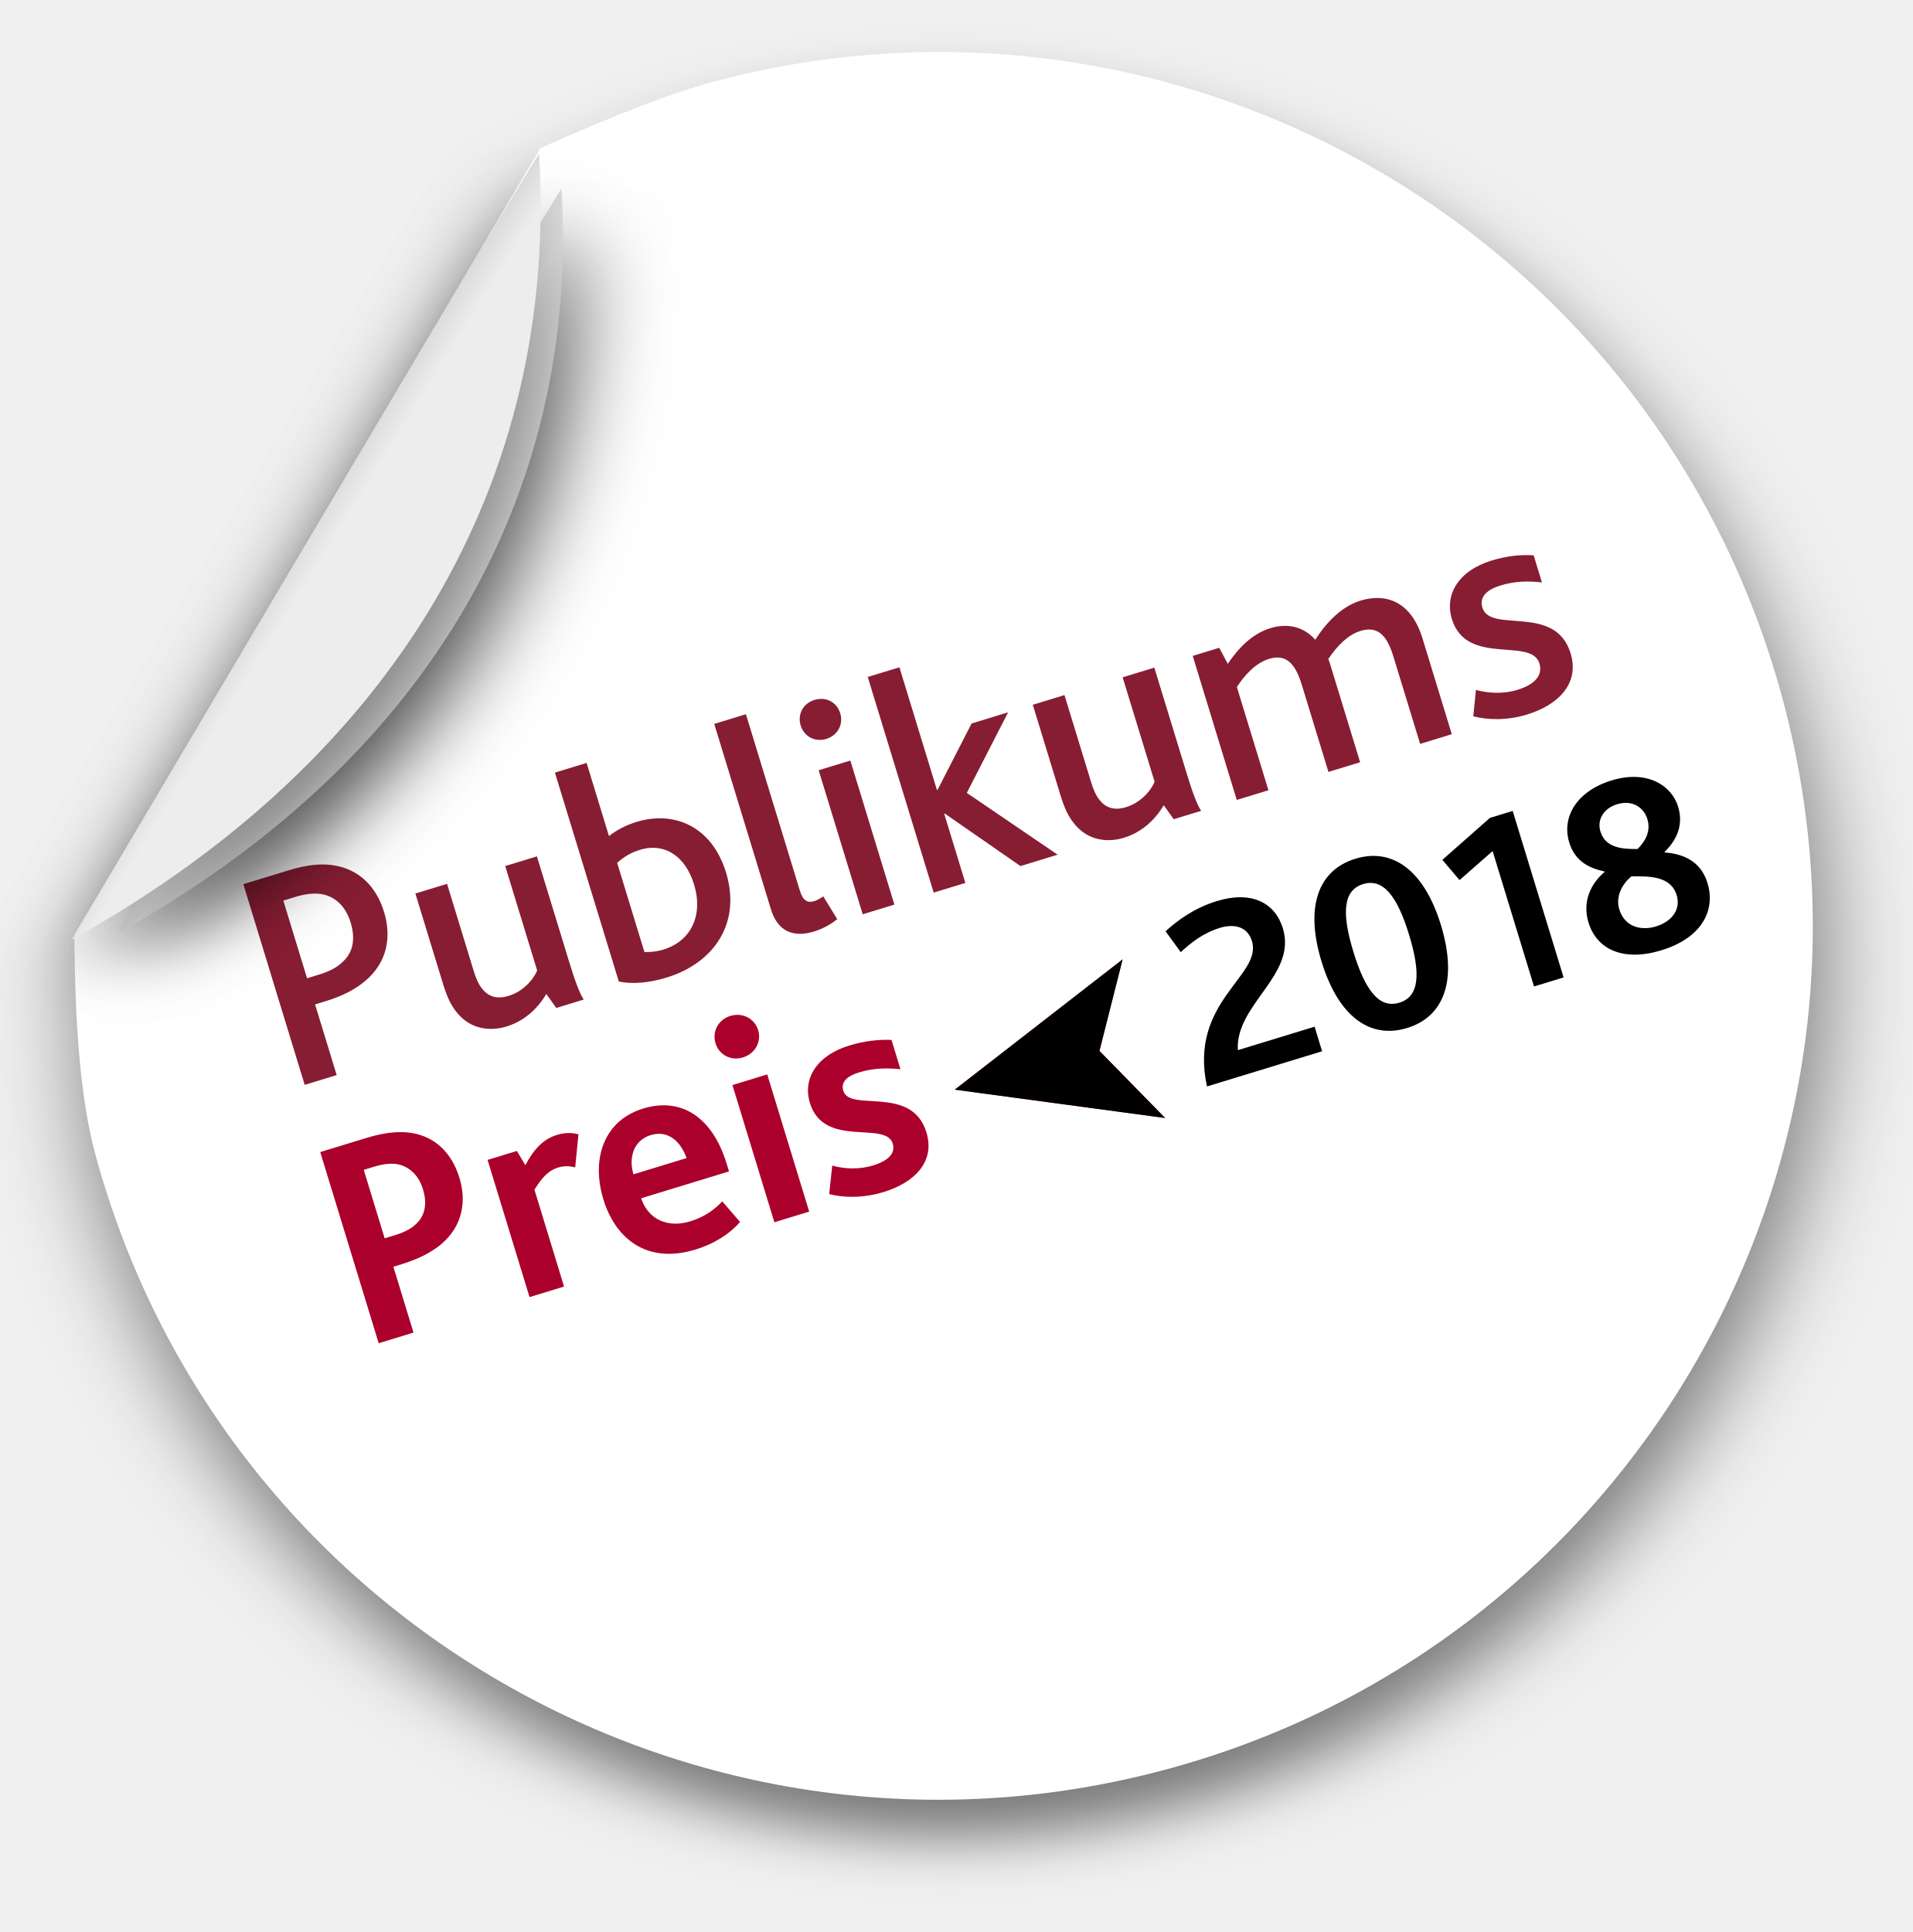
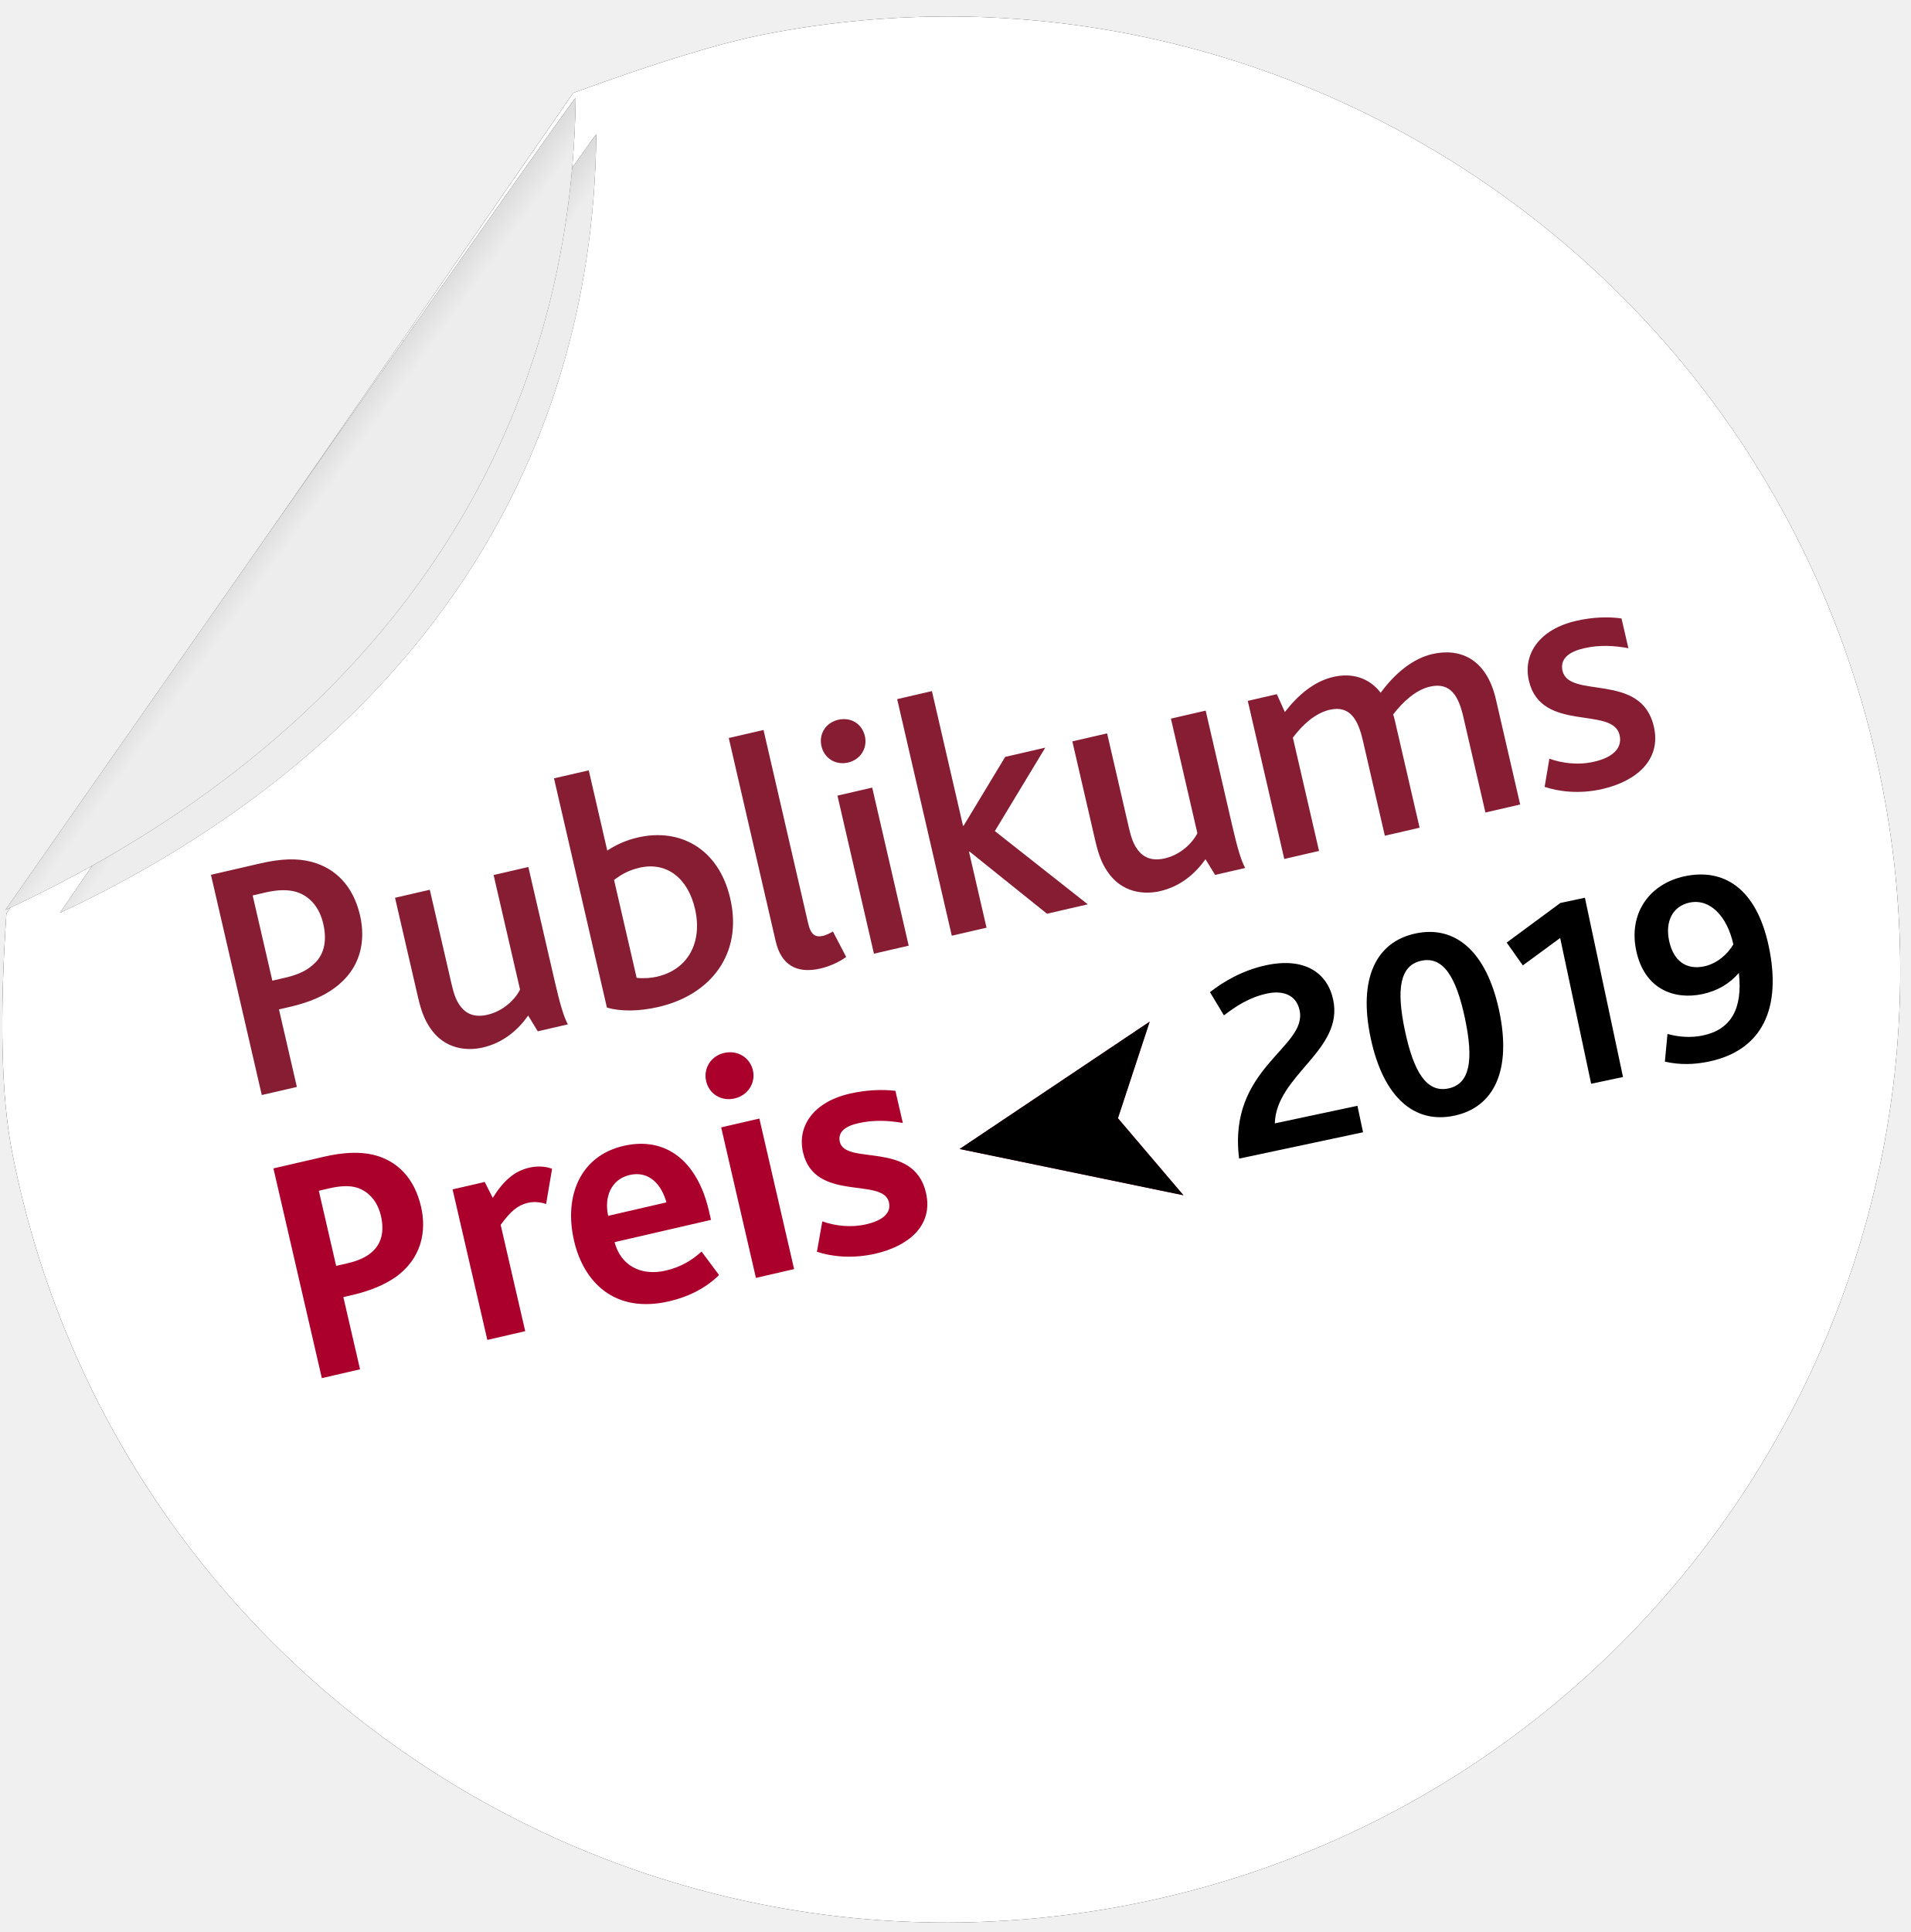
- <svg xmlns="http://www.w3.org/2000/svg" xmlns:xlink="http://www.w3.org/1999/xlink" width="97px" height="98px" viewBox="0 0 97 98" version="1.1">
+ <svg xmlns="http://www.w3.org/2000/svg" width="90px" height="91px" viewBox="0 0 90 91" version="1.1">
  <defs>
-     <path d="M44.317,88.633 C68.792,88.633 88.633,68.792 88.633,44.317 C88.633,19.841 68.792,0 44.317,0 C42.189,0 39.089,0.326 35.014,0.978 L1.858,33.402 C0.619,38.083 0,41.721 0,44.317 C0,68.792 19.841,88.633 44.317,88.633 Z" id="path-1" />
-     <filter x="-7.9%" y="-5.6%" width="115.8%" height="115.8%" filterUnits="objectBoundingBox" id="filter-2">
-       <feOffset dx="0" dy="2" in="SourceAlpha" result="shadowOffsetOuter1" />
-       <feGaussianBlur stdDeviation="2" in="shadowOffsetOuter1" result="shadowBlurOuter1" />
-       <feColorMatrix values="0 0 0 0 0   0 0 0 0 0   0 0 0 0 0  0 0 0 0.5 0" type="matrix" in="shadowBlurOuter1" />
-     </filter>
-     <linearGradient x1="54.455%" y1="50%" x2="32.77%" y2="27.37%" id="linearGradient-3">
+     <linearGradient x1="54.554%" y1="50%" x2="32.385%" y2="28.721%" id="linearGradient-1">
      <stop stop-color="#FFFFFF" stop-opacity="0.5" offset="0%" />
      <stop stop-color="#000000" stop-opacity="0.5" offset="100%" />
    </linearGradient>
-     <path d="M4.019,33.889 C21.338,29.549 32.347,18.633 35.504,3.268 C35.55,3.042 4.019,33.889 4.019,33.889 Z" id="path-4" />
-     <filter x="-22.2%" y="-16.3%" width="144.5%" height="145.7%" filterUnits="objectBoundingBox" id="filter-5">
-       <feOffset dx="0" dy="2" in="SourceAlpha" result="shadowOffsetOuter1" />
-       <feGaussianBlur stdDeviation="2" in="shadowOffsetOuter1" result="shadowBlurOuter1" />
-       <feColorMatrix values="0 0 0 0 0   0 0 0 0 0   0 0 0 0 0  0 0 0 0.5 0" type="matrix" in="shadowBlurOuter1" />
-     </filter>
-     <path d="M1.68,33.605 C19.934,29.021 31.537,17.491 34.865,1.261 C34.914,1.023 1.68,33.605 1.68,33.605 Z" id="path-6" />
-     <filter x="-21.1%" y="-15.5%" width="142.2%" height="143.3%" filterUnits="objectBoundingBox" id="filter-7">
-       <feOffset dx="0" dy="2" in="SourceAlpha" result="shadowOffsetOuter1" />
-       <feGaussianBlur stdDeviation="2" in="shadowOffsetOuter1" result="shadowBlurOuter1" />
-       <feColorMatrix values="0 0 0 0 0   0 0 0 0 0   0 0 0 0 0  0 0 0 0.5 0" type="matrix" in="shadowBlurOuter1" />
-     </filter>
+     <linearGradient x1="54.455%" y1="50%" x2="32.77%" y2="27.37%" id="linearGradient-2">
+       <stop stop-color="#FFFFFF" stop-opacity="0.5" offset="0%" />
+       <stop stop-color="#000000" stop-opacity="0.5" offset="100%" />
+     </linearGradient>
+     <linearGradient x1="54.554%" y1="50%" x2="32.385%" y2="29.883%" id="linearGradient-3">
+       <stop stop-color="#FFFFFF" stop-opacity="0.5" offset="0%" />
+       <stop stop-color="#000000" stop-opacity="0.5" offset="100%" />
+     </linearGradient>
+     <linearGradient x1="54.455%" y1="50%" x2="32.77%" y2="27.37%" id="linearGradient-4">
+       <stop stop-color="#FFFFFF" stop-opacity="0.5" offset="0%" />
+       <stop stop-color="#000000" stop-opacity="0.5" offset="100%" />
+     </linearGradient>
  </defs>
-   <g id="Tournee-/-exhibition" stroke="none" stroke-width="1" fill="none" fill-rule="evenodd">
-     <g id="Artboard-Copy-15" transform="translate(-27, -28)">
-       <g id="badge_audience" transform="translate(75, 75) rotate(-15) translate(-75, -75) translate(30, 30)">
-         <g id="Group-7" transform="translate(0.317026, 0.549106)">
+   <g id="Page-1" stroke="none" stroke-width="1" fill="none" fill-rule="evenodd">
+     <g id="badge_audience" transform="translate(-8, -7)" fill-rule="nonzero">
+       <g id="Group" transform="translate(52.75963, 52.75963) rotate(-11) translate(-52.75963, -52.75963) translate(7.759628, 7.759628)">
+         <g id="Group-7" transform="translate(0, 0)">
          <g id="Oval-4">
-             <use fill="black" fill-opacity="1" filter="url(#filter-2)" xlink:href="#path-1" />
-             <use fill="#FFFFFF" fill-rule="evenodd" xlink:href="#path-1" />
-           </g>
-           <g id="badge_audience" transform="translate(9.491208, 28.96763)">
-             <g transform="translate(0.618291, 0.291792)">
-               <path d="M45.078,25.971 C45.437,21.569 49.414,21.436 49.414,19.587 C49.414,18.776 48.762,18.47 48.057,18.47 C47.166,18.47 46.434,18.762 45.796,19.068 L45.37,17.831 C46.089,17.486 47.099,17.126 48.296,17.126 C50.185,17.126 51.103,18.097 51.103,19.427 C51.103,21.914 47.658,22.407 47.113,24.668 L51.183,24.668 L51.183,25.971 L45.078,25.971 Z M55.651,26.104 C53.696,26.104 52.486,24.548 52.486,21.609 C52.486,18.683 53.696,17.126 55.651,17.126 C57.606,17.126 58.817,18.683 58.817,21.609 C58.817,24.548 57.606,26.104 55.651,26.104 Z M55.651,24.761 C56.715,24.761 57.128,23.67 57.128,21.609 C57.128,19.56 56.715,18.47 55.651,18.47 C54.587,18.47 54.175,19.56 54.175,21.609 C54.175,23.67 54.587,24.761 55.651,24.761 Z M62.421,25.971 L62.421,18.789 L60.386,19.707 L59.854,18.47 L62.78,17.14 L63.99,17.14 L63.99,25.971 L62.421,25.971 Z M69.138,26.104 C67.129,26.104 66.012,25.12 66.012,23.67 C66.012,22.606 66.664,21.835 67.542,21.462 L67.542,21.436 C66.877,21.063 66.265,20.531 66.265,19.507 C66.265,18.151 67.395,17.126 69.244,17.126 C71.106,17.126 72.077,18.244 72.077,19.387 C72.077,20.465 71.385,21.05 70.747,21.382 L70.747,21.409 C71.638,21.755 72.369,22.367 72.369,23.524 C72.369,24.987 71.266,26.104 69.138,26.104 Z M69.231,24.867 C70.029,24.867 70.694,24.441 70.694,23.657 C70.694,22.633 69.643,22.327 68.778,22.074 C68.26,22.287 67.701,22.779 67.701,23.497 C67.701,24.415 68.419,24.867 69.231,24.867 Z M69.483,20.837 C69.962,20.584 70.401,20.185 70.401,19.534 C70.401,18.895 69.949,18.363 69.151,18.363 C68.433,18.363 67.941,18.816 67.941,19.441 C67.941,20.292 68.699,20.611 69.483,20.837 Z" id="8-copy" fill="#000000" transform="translate(58.72367, 21.61515) rotate(-2) translate(-58.72367, -21.61515) " />
-               <g id="Path-2" transform="translate(32, 19)">
-                 <g id="path-8-link" fill="#D8073D">
-                   <polygon id="path-8" points="0.841 4.291 10.773 8.441 8.436 4.291 10.773 0.111" />
-                 </g>
-                 <g id="path-8-link" fill="#000000">
-                   <polygon id="path-8" points="0.841 4.291 10.773 8.441 8.436 4.291 10.773 0.111" />
-                 </g>
-               </g>
-               <path d="M1.098,27.638 L1.098,17.499 L3.544,17.499 C4.483,17.499 5.221,17.638 5.821,17.93 C6.867,18.453 7.467,19.438 7.467,20.823 C7.467,21.992 6.96,23.207 5.529,23.792 C4.975,24.007 4.283,24.146 3.375,24.146 L2.944,24.146 L2.944,27.638 L1.098,27.638 Z M2.944,22.638 L3.498,22.638 C3.99,22.638 4.39,22.561 4.683,22.407 C5.252,22.13 5.529,21.576 5.529,20.823 C5.529,20.161 5.267,19.592 4.729,19.269 C4.436,19.099 4.021,19.007 3.467,19.007 L2.944,19.007 L2.944,22.638 Z M9.098,27.638 L10.929,27.638 L10.929,22.499 C11.529,21.976 11.929,21.776 12.406,21.776 C12.621,21.776 12.913,21.823 13.236,22.023 L13.883,20.469 C13.59,20.269 13.19,20.176 12.852,20.176 C12.113,20.176 11.513,20.515 10.852,21.176 L10.652,20.361 L9.098,20.361 L9.098,27.638 Z M17.852,27.792 C15.19,27.792 14.129,25.976 14.129,24.007 C14.129,21.823 15.329,20.176 17.406,20.176 C19.452,20.176 20.636,21.653 20.636,24.069 L20.636,24.499 L15.975,24.499 C16.006,25.623 16.806,26.346 18.021,26.346 C18.76,26.346 19.344,26.146 19.867,25.853 L20.421,27.115 C19.652,27.592 18.744,27.792 17.852,27.792 Z M15.96,23.223 L18.775,23.223 C18.744,22.392 18.344,21.576 17.375,21.576 C16.467,21.576 15.96,22.346 15.96,23.223 Z M22.083,27.638 L23.929,27.638 L23.929,20.361 L22.083,20.361 L22.083,27.638 Z M23.006,19.176 C23.652,19.176 24.144,18.684 24.144,18.084 C24.144,17.453 23.652,16.976 23.006,16.976 C22.36,16.976 21.883,17.469 21.883,18.084 C21.883,18.699 22.36,19.176 23.006,19.176 Z M25.16,27.084 C25.76,27.453 26.698,27.792 27.836,27.792 C29.406,27.792 30.79,27.13 30.79,25.53 C30.79,22.992 27.375,23.438 27.375,22.284 C27.375,21.807 27.79,21.623 28.406,21.623 C29.175,21.623 29.852,21.823 30.467,22.084 L30.467,20.53 C29.867,20.315 29.144,20.176 28.329,20.176 C26.621,20.176 25.575,21.084 25.575,22.376 C25.575,24.807 28.99,24.346 28.99,25.576 C28.99,26.13 28.452,26.346 27.713,26.346 C26.975,26.346 26.283,26.099 25.729,25.746 L25.16,27.084 Z" id="Preis" fill="#AB002C" fill-rule="nonzero" transform="translate(15.94413, 22.38405) rotate(-2) translate(-15.94413, -22.38405) " />
-               <path d="M0.84,13.344 L0.84,2.698 L3.214,2.698 C4.232,2.698 4.975,2.844 5.589,3.167 C6.639,3.716 7.253,4.734 7.253,6.139 C7.253,7.383 6.72,8.611 5.298,9.208 C4.733,9.451 4.022,9.596 3.069,9.596 L2.536,9.596 L2.536,13.344 L0.84,13.344 Z M2.536,8.207 L3.182,8.207 C3.764,8.207 4.2,8.11 4.523,7.932 C5.169,7.625 5.476,6.995 5.476,6.139 C5.476,5.38 5.185,4.75 4.587,4.394 C4.248,4.201 3.796,4.087 3.166,4.087 L2.536,4.087 L2.536,8.207 Z M11.485,13.505 C12.487,13.505 13.294,13.069 13.908,12.52 L14.183,13.344 L15.637,13.344 C15.524,12.94 15.491,12.277 15.491,11.227 L15.491,5.703 L13.811,5.703 L13.811,11.244 C13.44,11.68 12.777,12.051 12.051,12.051 C11.453,12.051 11.065,11.809 10.871,11.308 C10.758,11.034 10.726,10.711 10.726,10.274 L10.726,5.703 L9.046,5.703 L9.046,10.501 C9.046,11.179 9.111,11.615 9.272,12.035 C9.708,13.198 10.742,13.505 11.485,13.505 Z M19.982,13.505 C19.013,13.505 18.189,13.311 17.607,12.988 L17.607,1.907 L19.287,1.907 L19.287,5.784 C19.74,5.622 20.208,5.509 20.838,5.509 C22.825,5.509 24.424,6.834 24.424,9.289 C24.424,11.954 22.518,13.505 19.982,13.505 Z M20.241,12.1 C21.727,12.1 22.696,11.017 22.696,9.386 C22.696,7.932 21.921,6.914 20.58,6.914 C19.917,6.914 19.53,7.108 19.287,7.205 L19.287,11.938 C19.611,12.051 19.95,12.1 20.241,12.1 Z M26.056,11.728 C26.056,12.843 26.637,13.457 27.817,13.457 C28.221,13.457 28.721,13.376 29.125,13.198 L28.786,11.89 C28.641,11.938 28.414,11.987 28.301,11.987 C27.93,11.987 27.736,11.825 27.736,11.26 L27.736,1.907 L26.056,1.907 L26.056,11.728 Z M30.434,13.344 L32.114,13.344 L32.114,5.703 L30.434,5.703 L30.434,13.344 Z M31.274,4.297 C31.871,4.297 32.324,3.845 32.324,3.264 C32.324,2.666 31.887,2.23 31.274,2.23 C30.66,2.23 30.224,2.682 30.224,3.264 C30.224,3.845 30.66,4.297 31.274,4.297 Z M34.197,13.344 L35.877,13.344 L35.877,9.677 L35.91,9.677 L38.801,13.344 L40.772,13.344 L37.283,8.998 L40.481,5.703 L38.543,5.703 L35.91,8.417 L35.877,8.417 L35.877,1.907 L34.197,1.907 L34.197,13.344 Z M44.229,13.505 C45.231,13.505 46.038,13.069 46.652,12.52 L46.927,13.344 L48.381,13.344 C48.267,12.94 48.235,12.277 48.235,11.227 L48.235,5.703 L46.555,5.703 L46.555,11.244 C46.184,11.68 45.521,12.051 44.794,12.051 C44.197,12.051 43.809,11.809 43.615,11.308 C43.502,11.034 43.47,10.711 43.47,10.274 L43.47,5.703 L41.79,5.703 L41.79,10.501 C41.79,11.179 41.854,11.615 42.016,12.035 C42.452,13.198 43.486,13.505 44.229,13.505 Z M50.271,13.344 L51.951,13.344 L51.951,7.867 C52.548,7.367 53.243,6.979 53.937,6.979 C54.939,6.979 55.133,7.771 55.133,8.74 L55.133,13.344 L56.813,13.344 L56.813,8.223 C56.813,8.094 56.813,7.964 56.797,7.867 C57.411,7.367 58.105,6.979 58.784,6.979 C59.801,6.979 59.995,7.754 59.995,8.724 L59.995,13.344 L61.675,13.344 L61.675,8.255 C61.675,6.268 60.544,5.509 59.236,5.509 C58.347,5.509 57.378,5.945 56.457,6.737 C56.086,5.929 55.359,5.509 54.454,5.509 C53.501,5.509 52.629,5.977 51.854,6.607 L51.676,5.703 L50.271,5.703 L50.271,13.344 Z M62.984,12.794 C63.565,13.15 64.486,13.505 65.617,13.505 C67.232,13.505 68.637,12.811 68.637,11.179 C68.637,8.53 65.035,9.047 65.035,7.657 C65.035,7.06 65.568,6.85 66.247,6.85 C67.038,6.85 67.701,7.06 68.298,7.318 L68.298,5.881 C67.717,5.654 66.99,5.509 66.182,5.509 C64.421,5.509 63.387,6.462 63.387,7.754 C63.387,10.291 66.974,9.79 66.974,11.211 C66.974,11.89 66.344,12.164 65.536,12.164 C64.728,12.164 64.034,11.89 63.501,11.551 L62.984,12.794 Z" id="Publikums" fill="#871D33" fill-rule="nonzero" transform="translate(34.73865, 7.705913) rotate(-2) translate(-34.73865, -7.705913) " />
+             <g id="path-1-link" fill="#000000">
+               <path d="M44.882,89.763 C69.669,89.763 89.763,69.669 89.763,44.882 C89.763,20.094 69.669,0 44.882,0 C42.727,0 39.587,0.33 35.461,0.99 L1.882,33.828 C0.627,38.568 0,42.253 0,44.882 C0,69.669 20.094,89.763 44.882,89.763 Z" id="path-1" />
+             </g>
+             <g id="path-1-link" fill="#FFFFFF">
+               <path d="M44.882,89.763 C69.669,89.763 89.763,69.669 89.763,44.882 C89.763,20.094 69.669,0 44.882,0 C42.727,0 39.587,0.33 35.461,0.99 L1.882,33.828 C0.627,38.568 0,42.253 0,44.882 C0,69.669 20.094,89.763 44.882,89.763 Z" id="path-1" />
            </g>
          </g>
-           <g id="Oval-4-Copy">
-             <use fill="black" fill-opacity="1" filter="url(#filter-5)" xlink:href="#path-4" />
-             <use fill="#DBDBDB" fill-rule="evenodd" xlink:href="#path-4" />
-             <use fill="url(#linearGradient-3)" fill-rule="evenodd" xlink:href="#path-4" />
+           <g id="Oval-4-Copy" transform="translate(4, 3)">
+             <g id="path-4-link" fill="#000000">
+               <path d="M0.363,31.285 C17.851,26.868 28.966,15.757 32.155,0.118 C32.201,-0.112 0.363,31.285 0.363,31.285 Z" id="path-4" />
+             </g>
+             <g id="path-4-link" fill="#DBDBDB">
+               <path d="M0.363,31.285 C17.851,26.868 28.966,15.757 32.155,0.118 C32.201,-0.112 0.363,31.285 0.363,31.285 Z" id="path-4" />
+             </g>
+             <g id="path-4-link" fill="url(#linearGradient-2)">
+               <path d="M0.363,31.285 C17.851,26.868 28.966,15.757 32.155,0.118 C32.201,-0.112 0.363,31.285 0.363,31.285 Z" id="path-4" />
+             </g>
          </g>
-           <g id="Oval-4-Copy-2">
-             <use fill="black" fill-opacity="1" filter="url(#filter-7)" xlink:href="#path-6" />
-             <use fill="#DBDBDB" fill-rule="evenodd" xlink:href="#path-6" />
-             <use fill="url(#linearGradient-3)" fill-rule="evenodd" xlink:href="#path-6" />
+           <g id="Oval-4-Copy-2" transform="translate(1, 1)">
+             <g id="path-6-link" fill="#000000">
+               <path d="M0.87,32.661 C19.386,28.068 31.155,16.512 34.531,0.248 C34.581,0.009 0.87,32.661 0.87,32.661 Z" id="path-6" />
+             </g>
+             <g id="path-6-link" fill="#DBDBDB">
+               <path d="M0.87,32.661 C19.386,28.068 31.155,16.512 34.531,0.248 C34.581,0.009 0.87,32.661 0.87,32.661 Z" id="path-6" />
+             </g>
+             <g id="path-6-link" fill="url(#linearGradient-4)">
+               <path d="M0.87,32.661 C19.386,28.068 31.155,16.512 34.531,0.248 C34.581,0.009 0.87,32.661 0.87,32.661 Z" id="path-6" />
+             </g>
          </g>
        </g>
+         <path d="M56.602,56.017 C56.953,51.714 60.84,51.584 60.84,49.777 C60.84,48.984 60.203,48.685 59.514,48.685 C58.643,48.685 57.928,48.971 57.304,49.27 L56.888,48.061 C57.59,47.723 58.578,47.372 59.748,47.372 C61.594,47.372 62.491,48.321 62.491,49.621 C62.491,52.052 59.124,52.533 58.591,54.743 L62.569,54.743 L62.569,56.017 L56.602,56.017 Z M66.937,56.147 C65.026,56.147 63.843,54.626 63.843,51.753 C63.843,48.893 65.026,47.372 66.937,47.372 C68.848,47.372 70.031,48.893 70.031,51.753 C70.031,54.626 68.848,56.147 66.937,56.147 Z M66.937,54.834 C67.977,54.834 68.38,53.768 68.38,51.753 C68.38,49.751 67.977,48.685 66.937,48.685 C65.897,48.685 65.494,49.751 65.494,51.753 C65.494,53.768 65.897,54.834 66.937,54.834 Z M73.554,56.017 L73.554,48.997 L71.565,49.894 L71.045,48.685 L73.905,47.385 L75.088,47.385 L75.088,56.017 L73.554,56.017 Z M79.209,56.147 C78.494,56.147 77.805,56.017 77.168,55.718 L77.558,54.47 C78.039,54.717 78.598,54.886 79.183,54.886 C80.522,54.886 81.276,54.054 81.445,52.364 L81.432,52.364 C80.925,52.754 80.288,52.975 79.56,52.975 C78.195,52.975 76.934,52.182 76.934,50.323 C76.934,48.542 78.182,47.372 79.898,47.372 C81.757,47.372 83.083,48.607 83.083,51.415 C83.083,54.392 81.783,56.147 79.209,56.147 Z M79.911,51.714 C80.548,51.714 81.133,51.363 81.471,50.986 C81.458,49.608 80.834,48.633 79.859,48.633 C79.053,48.633 78.546,49.257 78.546,50.193 C78.546,51.155 79.04,51.714 79.911,51.714 Z" id="2019" fill="#000000" transform="translate(69.84213, 51.75977) rotate(-1) translate(-69.84213, -51.75977) " />
+         <g id="Path-2" transform="translate(43, 49)">
+           <g id="path-8-link" fill="#D8073D">
+             <polygon id="path-8" points="0.841 4.291 10.773 8.441 8.436 4.291 10.773 0.111" />
+           </g>
+           <g id="path-8-link" fill="#000000">
+             <polygon id="path-8" points="0.841 4.291 10.773 8.441 8.436 4.291 10.773 0.111" />
+           </g>
+         </g>
+         <path d="M12.098,57.638 L12.098,47.499 L14.544,47.499 C15.483,47.499 16.221,47.638 16.821,47.93 C17.867,48.453 18.467,49.438 18.467,50.823 C18.467,51.992 17.96,53.207 16.529,53.792 C15.975,54.007 15.283,54.146 14.375,54.146 L13.944,54.146 L13.944,57.638 L12.098,57.638 Z M13.944,52.638 L14.498,52.638 C14.99,52.638 15.39,52.561 15.683,52.407 C16.252,52.13 16.529,51.576 16.529,50.823 C16.529,50.161 16.267,49.592 15.729,49.269 C15.436,49.099 15.021,49.007 14.467,49.007 L13.944,49.007 L13.944,52.638 Z M20.098,57.638 L21.929,57.638 L21.929,52.499 C22.529,51.976 22.929,51.776 23.406,51.776 C23.621,51.776 23.913,51.823 24.236,52.023 L24.883,50.469 C24.59,50.269 24.19,50.176 23.852,50.176 C23.113,50.176 22.513,50.515 21.852,51.176 L21.652,50.361 L20.098,50.361 L20.098,57.638 Z M28.852,57.792 C26.19,57.792 25.129,55.976 25.129,54.007 C25.129,51.823 26.329,50.176 28.406,50.176 C30.452,50.176 31.636,51.653 31.636,54.069 L31.636,54.499 L26.975,54.499 C27.006,55.623 27.806,56.346 29.021,56.346 C29.76,56.346 30.344,56.146 30.867,55.853 L31.421,57.115 C30.652,57.592 29.744,57.792 28.852,57.792 Z M26.96,53.223 L29.775,53.223 C29.744,52.392 29.344,51.576 28.375,51.576 C27.467,51.576 26.96,52.346 26.96,53.223 Z M33.083,57.638 L34.929,57.638 L34.929,50.361 L33.083,50.361 L33.083,57.638 Z M34.006,49.176 C34.652,49.176 35.144,48.684 35.144,48.084 C35.144,47.453 34.652,46.976 34.006,46.976 C33.36,46.976 32.883,47.469 32.883,48.084 C32.883,48.699 33.36,49.176 34.006,49.176 Z M36.16,57.084 C36.76,57.453 37.698,57.792 38.836,57.792 C40.406,57.792 41.79,57.13 41.79,55.53 C41.79,52.992 38.375,53.438 38.375,52.284 C38.375,51.807 38.79,51.623 39.406,51.623 C40.175,51.623 40.852,51.823 41.467,52.084 L41.467,50.53 C40.867,50.315 40.144,50.176 39.329,50.176 C37.621,50.176 36.575,51.084 36.575,52.376 C36.575,54.807 39.99,54.346 39.99,55.576 C39.99,56.13 39.452,56.346 38.713,56.346 C37.975,56.346 37.283,56.099 36.729,55.746 L36.16,57.084 Z" id="Preis" fill="#AB002C" transform="translate(26.94413, 52.38405) rotate(-2) translate(-26.94413, -52.38405) " />
+         <path d="M11.84,43.344 L11.84,32.698 L14.214,32.698 C15.232,32.698 15.975,32.844 16.589,33.167 C17.639,33.716 18.253,34.734 18.253,36.139 C18.253,37.383 17.72,38.611 16.298,39.208 C15.733,39.451 15.022,39.596 14.069,39.596 L13.536,39.596 L13.536,43.344 L11.84,43.344 Z M13.536,38.207 L14.182,38.207 C14.764,38.207 15.2,38.11 15.523,37.932 C16.169,37.625 16.476,36.995 16.476,36.139 C16.476,35.38 16.185,34.75 15.587,34.394 C15.248,34.201 14.796,34.087 14.166,34.087 L13.536,34.087 L13.536,38.207 Z M22.485,43.505 C23.487,43.505 24.294,43.069 24.908,42.52 L25.183,43.344 L26.637,43.344 C26.524,42.94 26.491,42.277 26.491,41.227 L26.491,35.703 L24.811,35.703 L24.811,41.244 C24.44,41.68 23.777,42.051 23.051,42.051 C22.453,42.051 22.065,41.809 21.871,41.308 C21.758,41.034 21.726,40.711 21.726,40.274 L21.726,35.703 L20.046,35.703 L20.046,40.501 C20.046,41.179 20.111,41.615 20.272,42.035 C20.708,43.198 21.742,43.505 22.485,43.505 Z M30.982,43.505 C30.013,43.505 29.189,43.311 28.607,42.988 L28.607,31.907 L30.287,31.907 L30.287,35.784 C30.74,35.622 31.208,35.509 31.838,35.509 C33.825,35.509 35.424,36.834 35.424,39.289 C35.424,41.954 33.518,43.505 30.982,43.505 Z M31.241,42.1 C32.727,42.1 33.696,41.017 33.696,39.386 C33.696,37.932 32.921,36.914 31.58,36.914 C30.917,36.914 30.53,37.108 30.287,37.205 L30.287,41.938 C30.611,42.051 30.95,42.1 31.241,42.1 Z M37.056,41.728 C37.056,42.843 37.637,43.457 38.817,43.457 C39.221,43.457 39.721,43.376 40.125,43.198 L39.786,41.89 C39.641,41.938 39.414,41.987 39.301,41.987 C38.93,41.987 38.736,41.825 38.736,41.26 L38.736,31.907 L37.056,31.907 L37.056,41.728 Z M41.434,43.344 L43.114,43.344 L43.114,35.703 L41.434,35.703 L41.434,43.344 Z M42.274,34.297 C42.871,34.297 43.324,33.845 43.324,33.264 C43.324,32.666 42.887,32.23 42.274,32.23 C41.66,32.23 41.224,32.682 41.224,33.264 C41.224,33.845 41.66,34.297 42.274,34.297 Z M45.197,43.344 L46.877,43.344 L46.877,39.677 L46.91,39.677 L49.801,43.344 L51.772,43.344 L48.283,38.998 L51.481,35.703 L49.543,35.703 L46.91,38.417 L46.877,38.417 L46.877,31.907 L45.197,31.907 L45.197,43.344 Z M55.229,43.505 C56.231,43.505 57.038,43.069 57.652,42.52 L57.927,43.344 L59.381,43.344 C59.267,42.94 59.235,42.277 59.235,41.227 L59.235,35.703 L57.555,35.703 L57.555,41.244 C57.184,41.68 56.521,42.051 55.794,42.051 C55.197,42.051 54.809,41.809 54.615,41.308 C54.502,41.034 54.47,40.711 54.47,40.274 L54.47,35.703 L52.79,35.703 L52.79,40.501 C52.79,41.179 52.854,41.615 53.016,42.035 C53.452,43.198 54.486,43.505 55.229,43.505 Z M61.271,43.344 L62.951,43.344 L62.951,37.867 C63.548,37.367 64.243,36.979 64.937,36.979 C65.939,36.979 66.133,37.771 66.133,38.74 L66.133,43.344 L67.813,43.344 L67.813,38.223 C67.813,38.094 67.813,37.964 67.797,37.867 C68.411,37.367 69.105,36.979 69.784,36.979 C70.801,36.979 70.995,37.754 70.995,38.724 L70.995,43.344 L72.675,43.344 L72.675,38.255 C72.675,36.268 71.544,35.509 70.236,35.509 C69.347,35.509 68.378,35.945 67.457,36.737 C67.086,35.929 66.359,35.509 65.454,35.509 C64.501,35.509 63.629,35.977 62.854,36.607 L62.676,35.703 L61.271,35.703 L61.271,43.344 Z M73.984,42.794 C74.565,43.15 75.486,43.505 76.617,43.505 C78.232,43.505 79.637,42.811 79.637,41.179 C79.637,38.53 76.035,39.047 76.035,37.657 C76.035,37.06 76.568,36.85 77.247,36.85 C78.038,36.85 78.701,37.06 79.298,37.318 L79.298,35.881 C78.717,35.654 77.99,35.509 77.182,35.509 C75.421,35.509 74.387,36.462 74.387,37.754 C74.387,40.291 77.974,39.79 77.974,41.211 C77.974,41.89 77.344,42.164 76.536,42.164 C75.728,42.164 75.034,41.89 74.501,41.551 L73.984,42.794 Z" id="Publikums" fill="#871D33" transform="translate(45.73865, 37.70591) rotate(-2) translate(-45.73865, -37.70591) " />
      </g>
    </g>
  </g>
</svg>
